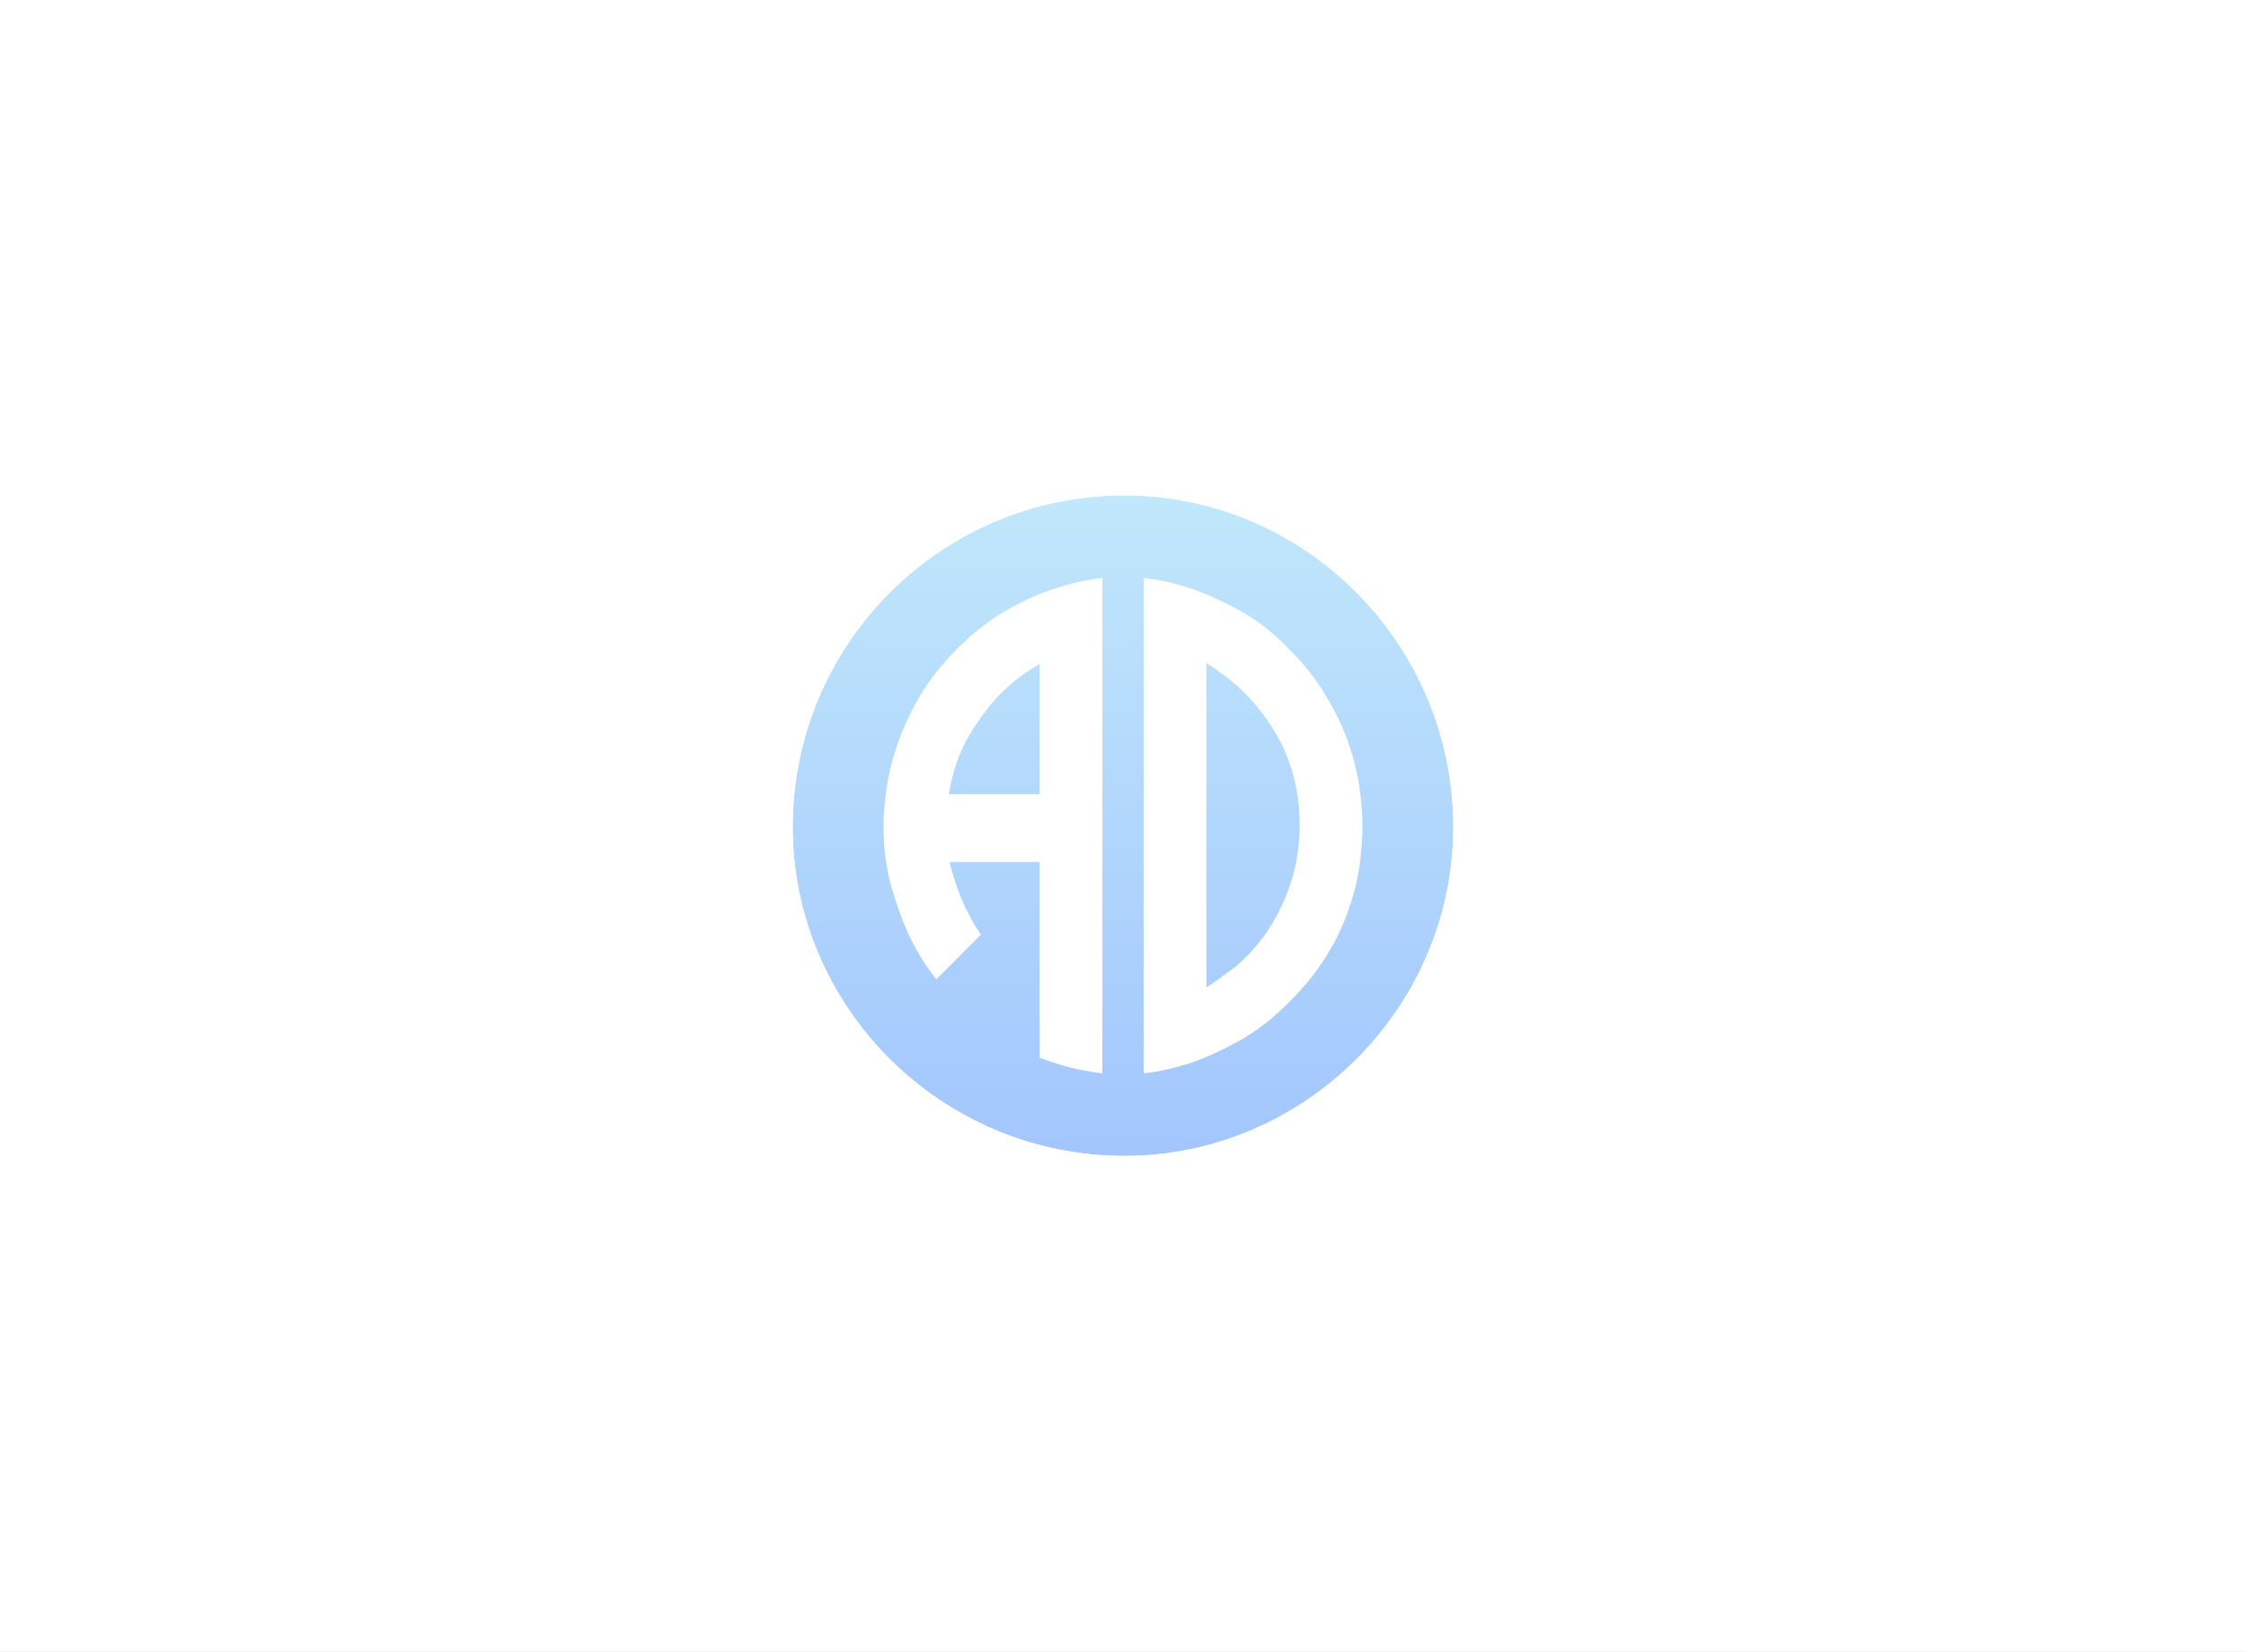
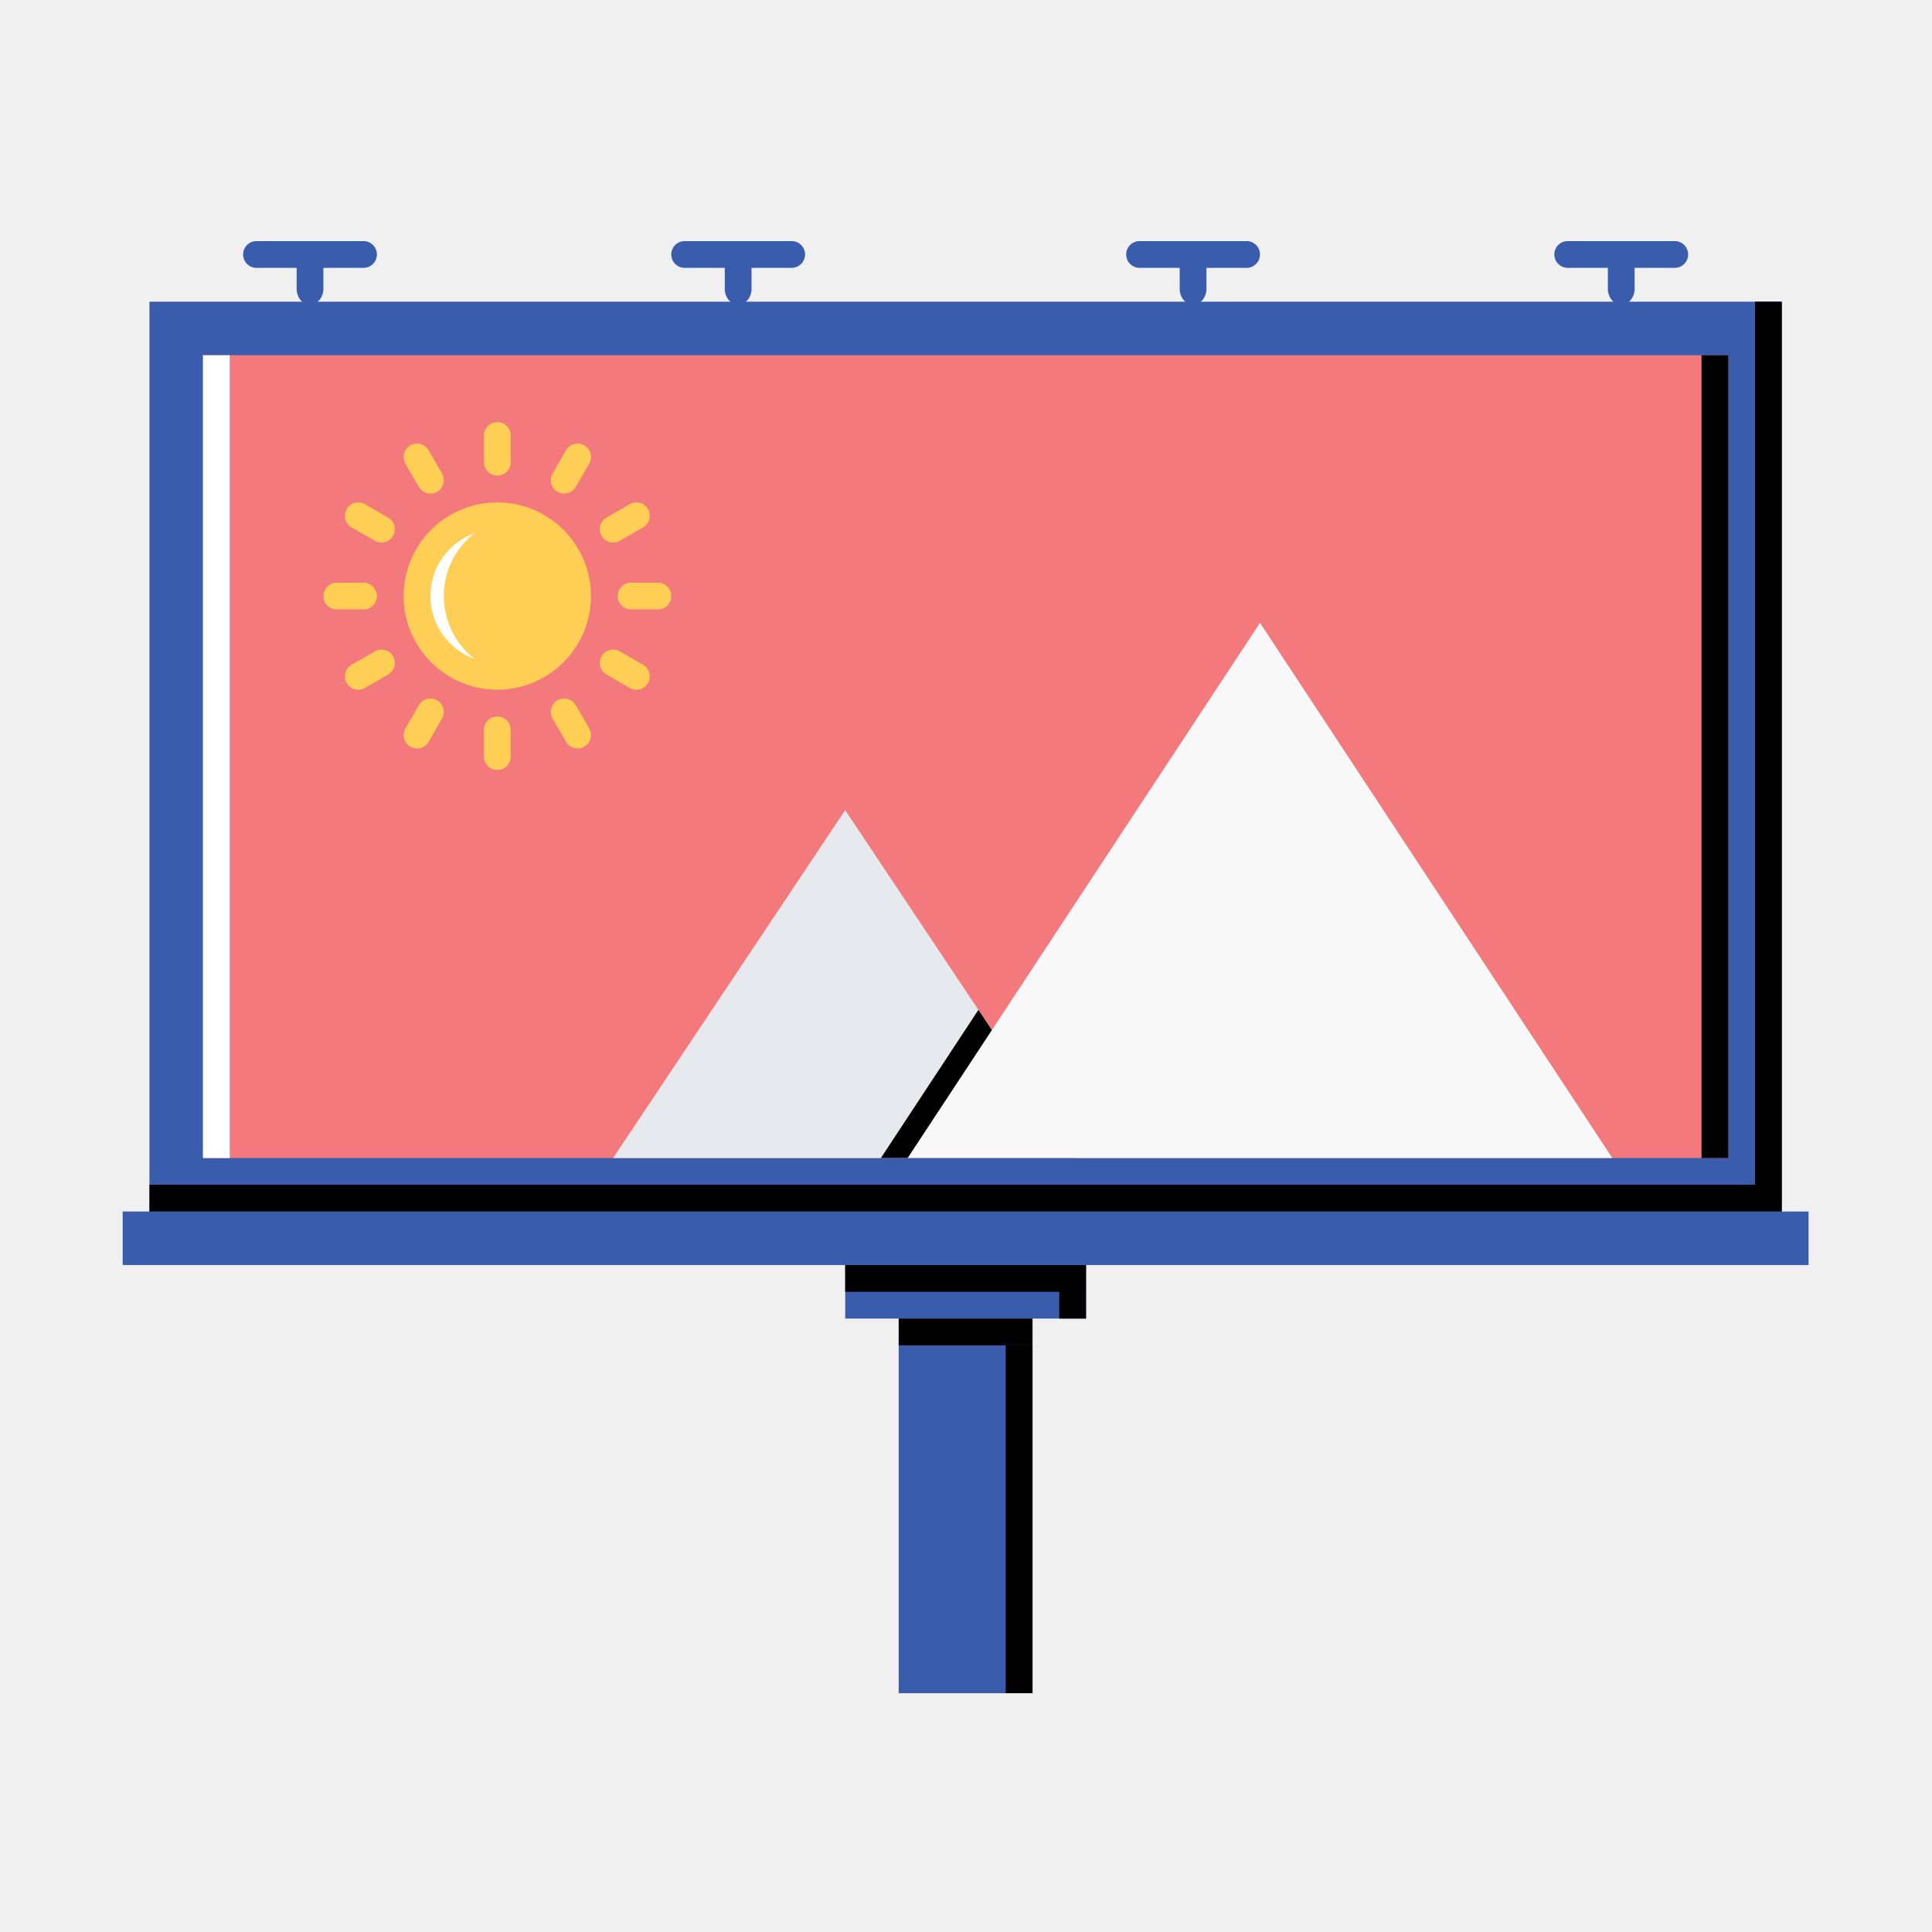
- <svg xmlns="http://www.w3.org/2000/svg" data-v-70b83f88="" version="1.0" width="100%" height="100%" viewBox="0 0 340 250" preserveAspectRatio="xMidYMid meet" color-interpolation-filters="sRGB" style="margin: auto;">
-   <rect data-v-70b83f88="" x="0" y="0" width="100%" height="100%" fill="#FFFFFF" fill-opacity="1" class="background" />
-   <rect data-v-70b83f88="" x="0" y="0" width="100%" height="100%" fill="url(#watermark)" fill-opacity="1" class="watermarklayer" />
-   <g data-v-70b83f88="" fill="#a1c4fd" class="icon-text-wrapper icon-svg-group iconsvg" transform="translate(120,75)">
-     <g fill="#333" class="iconsvg-imagesvg icon_container" transform="translate(0,0)" mask="url(#e105c7da-4b79-4d1a-b21f-8867dd58ad41)">
-       <rect fill="#a1c4fd" fill-opacity="0" stroke-width="2" x="0" y="0" width="100" height="100" class="image-rect" />
-       <svg viewBox="0 0 60 60" x="0" y="0" width="100" height="100" class="image-svg-svg bn" style="overflow: visible;">
-         <g hollow-target="iconBnFill" mask="url(#b1dba5f2-48ef-4a47-982d-89f794b2b4e3)">
-           <g>
-             <svg fill="#000000" xml:space="preserve" version="1.1" style="shape-rendering: geometricprecision; text-rendering: geometricprecision; overflow: visible;" viewBox="0 0 249 249" x="0" y="0" fill-rule="evenodd" clip-rule="evenodd" width="60" height="60" filtersec="colorsf3770273323" filter="url(#9mAsqvRGJpaNRwwztLAKL)">
-               <g transform="scale(1, 1) skewX(0)">
-                 <defs>
-                   <filter id="9mAsqvRGJpaNRwwztLAKL">
-                     <feColorMatrix type="matrix" values="0 0 0 0 0.199  0 0 0 0 0.199  0 0 0 0 0.199  0 0 0 1 0" />
-                   </filter>
-                 </defs>
-                 <g>
-                   <path class="fil0" d="M125 0c68,0 124,56 124,125 0,68 -56,124 -124,124 -69,0 -125,-56 -125,-124 0,-69 56,-125 125,-125z" />
-                 </g>
-               </g>
-             </svg>
-           </g>
-           <g filter="url(#colors929042182)">
-             <svg viewBox="0 0 41.76 43.2" width="45" height="45" x="7.5" y="7.5" class="image-svg-letter">
-               <path transform="translate(0 43.2)" d="M6.41-37.01L6.41-37.01Q8.57-39.17 10.80-40.43Q13.03-41.69 14.90-42.26L14.90-42.26Q17.06-42.98 19.08-43.20L19.08-43.20L19.08 0Q17.42-0.22 16.31-0.50Q15.19-0.79 13.61-1.37L13.61-1.37L13.61-18.43L5.76-18.43Q6.12-16.99 6.55-15.84Q6.98-14.69 7.42-13.90L7.42-13.90Q7.92-12.89 8.50-12.10L8.50-12.10L4.61-8.21Q3.31-9.79 2.30-11.88L2.30-11.88Q1.44-13.68 0.72-16.13Q0-18.58 0-21.60L0-21.60Q0-23.11 0.29-25.02Q0.58-26.93 1.30-28.94Q2.02-30.96 3.24-33.01Q4.46-35.06 6.41-37.01ZM5.69-24.34L13.61-24.34L13.61-35.71Q13.03-35.35 12.46-34.99L12.46-34.99Q11.38-34.27 10.22-33.12L10.22-33.12Q8.86-31.75 7.52-29.56Q6.19-27.36 5.69-24.34L5.69-24.34ZM35.35-37.01L35.35-37.01Q37.22-35.14 38.48-33.08Q39.74-31.03 40.46-29.02Q41.18-27.00 41.47-25.09Q41.76-23.18 41.76-21.60L41.76-21.60Q41.76-20.02 41.51-18.18Q41.26-16.34 40.57-14.33Q39.89-12.31 38.63-10.26Q37.37-8.21 35.35-6.19L35.35-6.19Q33.19-4.03 30.96-2.81Q28.73-1.58 26.86-0.94L26.86-0.94Q24.70-0.22 22.68 0L22.68 0L22.68-43.20Q24.70-42.98 26.86-42.26L26.86-42.26Q28.73-41.62 31.00-40.39Q33.26-39.17 35.35-37.01ZM28.15-35.78L28.15-7.49Q28.73-7.85 29.30-8.28L29.30-8.28Q29.81-8.64 30.38-9.07Q30.96-9.50 31.54-10.08L31.54-10.08Q33.05-11.59 33.98-13.21Q34.92-14.83 35.42-16.34Q35.93-17.86 36.11-19.22Q36.29-20.59 36.29-21.60L36.29-21.60Q36.29-26.14 34.13-29.77Q31.97-33.41 28.15-35.78L28.15-35.78Z" />
-             </svg>
-           </g>
-         </g>
-         <mask id="b1dba5f2-48ef-4a47-982d-89f794b2b4e3">
-           <g fill="white">
-             <svg xml:space="preserve" version="1.1" style="shape-rendering: geometricprecision; text-rendering: geometricprecision; overflow: visible;" viewBox="0 0 249 249" x="0" y="0" fill-rule="evenodd" clip-rule="evenodd" width="60" height="60" filtersec="colorsf3770273323">
-               <g transform="scale(1, 1) skewX(0)">
-                 <defs />
-                 <g>
-                   <path d="M125 0c68,0 124,56 124,125 0,68 -56,124 -124,124 -69,0 -125,-56 -125,-124 0,-69 56,-125 125,-125z" />
-                 </g>
-               </g>
-             </svg>
-           </g>
-           <g fill="black">
-             <svg viewBox="0 0 41.76 43.2" width="45" height="45" x="7.5" y="7.5" class="image-svg-letter">
-               <path transform="translate(0 43.2)" d="M6.41-37.01L6.41-37.01Q8.57-39.17 10.80-40.43Q13.03-41.69 14.90-42.26L14.90-42.26Q17.06-42.98 19.08-43.20L19.08-43.20L19.08 0Q17.42-0.22 16.31-0.50Q15.19-0.79 13.61-1.37L13.61-1.37L13.61-18.43L5.76-18.43Q6.12-16.99 6.55-15.84Q6.98-14.69 7.42-13.90L7.42-13.90Q7.92-12.89 8.50-12.10L8.50-12.10L4.61-8.21Q3.31-9.79 2.30-11.88L2.30-11.88Q1.44-13.68 0.72-16.13Q0-18.58 0-21.60L0-21.60Q0-23.11 0.29-25.02Q0.58-26.93 1.30-28.94Q2.02-30.96 3.24-33.01Q4.46-35.06 6.41-37.01ZM5.69-24.34L13.61-24.34L13.61-35.71Q13.03-35.35 12.46-34.99L12.46-34.99Q11.38-34.27 10.22-33.12L10.22-33.12Q8.86-31.75 7.52-29.56Q6.19-27.36 5.69-24.34L5.69-24.34ZM35.35-37.01L35.35-37.01Q37.22-35.14 38.48-33.08Q39.74-31.03 40.46-29.02Q41.18-27.00 41.47-25.09Q41.76-23.18 41.76-21.60L41.76-21.60Q41.76-20.02 41.51-18.18Q41.26-16.34 40.57-14.33Q39.89-12.31 38.63-10.26Q37.37-8.21 35.35-6.19L35.35-6.19Q33.19-4.03 30.96-2.81Q28.73-1.58 26.86-0.94L26.86-0.94Q24.70-0.22 22.68 0L22.68 0L22.68-43.20Q24.70-42.98 26.86-42.26L26.86-42.26Q28.73-41.62 31.00-40.39Q33.26-39.17 35.35-37.01ZM28.15-35.78L28.15-7.49Q28.73-7.85 29.30-8.28L29.30-8.28Q29.81-8.64 30.38-9.07Q30.96-9.50 31.54-10.08L31.54-10.08Q33.05-11.59 33.98-13.21Q34.92-14.83 35.42-16.34Q35.93-17.86 36.11-19.22Q36.29-20.59 36.29-21.60L36.29-21.60Q36.29-26.14 34.13-29.77Q31.97-33.41 28.15-35.78L28.15-35.78Z" />
-             </svg>
-           </g>
-         </mask>
-       </svg>
-       <defs>
-         <filter id="colors929042182">
-           <feColorMatrix type="matrix" values="0 0 0 0 0.199  0 0 0 0 0.199  0 0 0 0 0.199  0 0 0 1 0" class="icon-fecolormatrix" />
-         </filter>
-         <filter id="colorsf3770273323">
-           <feColorMatrix type="matrix" values="0 0 0 0 0.996  0 0 0 0 0.996  0 0 0 0 0.996  0 0 0 1 0" class="icon-fecolormatrix" />
-         </filter>
-         <filter id="colorsb2718348739">
-           <feColorMatrix type="matrix" values="0 0 0 0 0  0 0 0 0 0  0 0 0 0 0  0 0 0 1 0" class="icon-fecolormatrix" />
-         </filter>
-       </defs>
-       <rect v-gra="id" width="112" height="112" transform="translate(-6, -6)" style="pointer-events:none;" fill="url(#GgstLVLLyQyc4UiuiTtSf)" />
-     </g>
-     <g transform="translate(50,107)">
-       <g data-gra="path-name" fill-rule="" class="tp-name iconsvg-namesvg" fill="url(#8b0c5eb4-84d4-4ea1-9cad-71fe521d9025)">
-         <g transform="scale(1)">
-           <g>
-             <path d="" transform="translate(0, 0)" />
-           </g>
-         </g>
-       </g>
-     </g>
-   </g>
-   <defs v-gra="od">
-     <linearGradient x1="0" y1="1" x2="0" y2="0" id="8b0c5eb4-84d4-4ea1-9cad-71fe521d9025">
-       <stop offset="0%" stop-color="#a1c4fd" />
-       <stop offset="100%" stop-color="#c2e9fb" />
-     </linearGradient>
-     <filter id="42443b3f1de60f6b6fd3b6a9844b4764" filterUnits="userSpaceOnUse">
-       <feColorMatrix type="matrix" values="0 0 0 0 0.996  0 0 0 0 0.996  0 0 0 0 0.996  0 0 0 1 0" />
-     </filter>
-   </defs>
-   <defs v-gra="id">
-     <filter id="3ab84c0c-4efe-4f21-80d9-e7f1885645af" filterUnits="userSpaceOnUse">
-       <feColorMatrix type="matrix" values="0 0 0 0 0.996  0 0 0 0 0.996  0 0 0 0 0.996  0 0 0 1 0" />
-     </filter>
-     <linearGradient x1="0" y1="1" x2="0" y2="0" id="GgstLVLLyQyc4UiuiTtSf">
-       <stop offset="0%" stop-color="#a1c4fd" />
-       <stop offset="100%" stop-color="#c2e9fb" />
-     </linearGradient>
-     <filter id="42443b3f1de60f6b6fd3b6a9844b4764" filterUnits="userSpaceOnUse">
-       <feColorMatrix type="matrix" values="0 0 0 0 0.996  0 0 0 0 0.996  0 0 0 0 0.996  0 0 0 1 0" />
-     </filter>
-   </defs>
-   <mask v-gra="im" id="e105c7da-4b79-4d1a-b21f-8867dd58ad41">
-     <g fill="#333" class="iconsvg-imagesvg icon_container" filter="url(#3ab84c0c-4efe-4f21-80d9-e7f1885645af)">
-       <rect fill="#a1c4fd" fill-opacity="0" stroke-width="2" x="0" y="0" width="100" height="100" class="image-rect" />
-       <svg viewBox="0 0 60 60" x="0" y="0" width="100" height="100" class="image-svg-svg bn" style="overflow: visible;">
-         <g hollow-target="iconBnFill" mask="url(#b1dba5f2-48ef-4a47-982d-89f794b2b4e3)">
-           <g>
-             <svg fill="#000000" xml:space="preserve" version="1.1" style="shape-rendering: geometricprecision; text-rendering: geometricprecision; overflow: visible;" viewBox="0 0 249 249" x="0" y="0" fill-rule="evenodd" clip-rule="evenodd" width="60" height="60" filtersec="colorsf3770273323">
-               <g transform="scale(1, 1) skewX(0)">
-                 <defs>
-                   <filter id="9mAsqvRGJpaNRwwztLAKL">
-                     <feColorMatrix type="matrix" values="0 0 0 0 0.199  0 0 0 0 0.199  0 0 0 0 0.199  0 0 0 1 0" />
-                   </filter>
-                 </defs>
-                 <g>
-                   <path class="fil0" d="M125 0c68,0 124,56 124,125 0,68 -56,124 -124,124 -69,0 -125,-56 -125,-124 0,-69 56,-125 125,-125z" />
-                 </g>
-               </g>
-             </svg>
-           </g>
-           <g>
-             <svg viewBox="0 0 41.76 43.2" width="45" height="45" x="7.5" y="7.5" class="image-svg-letter">
-               <path transform="translate(0 43.2)" d="M6.41-37.01L6.41-37.01Q8.57-39.17 10.80-40.43Q13.03-41.69 14.90-42.26L14.90-42.26Q17.06-42.98 19.08-43.20L19.08-43.20L19.08 0Q17.42-0.22 16.31-0.50Q15.19-0.79 13.61-1.37L13.61-1.37L13.61-18.43L5.76-18.43Q6.12-16.99 6.55-15.84Q6.98-14.69 7.42-13.90L7.42-13.90Q7.92-12.89 8.50-12.10L8.50-12.10L4.61-8.21Q3.31-9.79 2.30-11.88L2.30-11.88Q1.44-13.68 0.72-16.13Q0-18.58 0-21.60L0-21.60Q0-23.11 0.29-25.02Q0.58-26.93 1.30-28.94Q2.02-30.96 3.24-33.01Q4.46-35.06 6.41-37.01ZM5.69-24.34L13.61-24.34L13.61-35.71Q13.03-35.35 12.46-34.99L12.46-34.99Q11.38-34.27 10.22-33.12L10.22-33.12Q8.86-31.75 7.52-29.56Q6.19-27.36 5.69-24.34L5.69-24.34ZM35.35-37.01L35.35-37.01Q37.22-35.14 38.48-33.08Q39.74-31.03 40.46-29.02Q41.18-27.00 41.47-25.09Q41.76-23.18 41.76-21.60L41.76-21.60Q41.76-20.02 41.51-18.18Q41.26-16.34 40.57-14.33Q39.89-12.31 38.63-10.26Q37.37-8.21 35.35-6.19L35.35-6.19Q33.19-4.03 30.96-2.81Q28.73-1.58 26.86-0.94L26.86-0.94Q24.70-0.22 22.68 0L22.68 0L22.68-43.20Q24.70-42.98 26.86-42.26L26.86-42.26Q28.73-41.62 31.00-40.39Q33.26-39.17 35.35-37.01ZM28.15-35.78L28.15-7.49Q28.73-7.85 29.30-8.28L29.30-8.28Q29.81-8.64 30.38-9.07Q30.96-9.50 31.54-10.08L31.54-10.08Q33.05-11.59 33.98-13.21Q34.92-14.83 35.42-16.34Q35.93-17.86 36.11-19.22Q36.29-20.59 36.29-21.60L36.29-21.60Q36.29-26.14 34.13-29.77Q31.97-33.41 28.15-35.78L28.15-35.78Z" />
-             </svg>
-           </g>
-         </g>
-         <mask id="b1dba5f2-48ef-4a47-982d-89f794b2b4e3">
-           <g fill="white">
-             <svg xml:space="preserve" version="1.1" style="shape-rendering: geometricprecision; text-rendering: geometricprecision; overflow: visible;" viewBox="0 0 249 249" x="0" y="0" fill-rule="evenodd" clip-rule="evenodd" width="60" height="60" filtersec="colorsf3770273323">
-               <g transform="scale(1, 1) skewX(0)">
-                 <defs />
-                 <g>
-                   <path d="M125 0c68,0 124,56 124,125 0,68 -56,124 -124,124 -69,0 -125,-56 -125,-124 0,-69 56,-125 125,-125z" />
-                 </g>
-               </g>
-             </svg>
-           </g>
-           <g fill="black">
-             <svg viewBox="0 0 41.76 43.2" width="45" height="45" x="7.5" y="7.5" class="image-svg-letter">
-               <path transform="translate(0 43.2)" d="M6.41-37.01L6.41-37.01Q8.57-39.17 10.80-40.43Q13.03-41.69 14.90-42.26L14.90-42.26Q17.06-42.98 19.08-43.20L19.08-43.20L19.08 0Q17.42-0.22 16.31-0.50Q15.19-0.79 13.61-1.37L13.61-1.37L13.61-18.43L5.76-18.43Q6.12-16.99 6.55-15.84Q6.98-14.69 7.42-13.90L7.42-13.90Q7.92-12.89 8.50-12.10L8.50-12.10L4.61-8.21Q3.31-9.79 2.30-11.88L2.30-11.88Q1.44-13.68 0.72-16.13Q0-18.58 0-21.60L0-21.60Q0-23.11 0.29-25.02Q0.58-26.93 1.30-28.94Q2.02-30.96 3.24-33.01Q4.46-35.06 6.41-37.01ZM5.69-24.34L13.61-24.34L13.61-35.71Q13.03-35.35 12.46-34.99L12.46-34.99Q11.38-34.27 10.22-33.12L10.22-33.12Q8.86-31.75 7.52-29.56Q6.19-27.36 5.69-24.34L5.69-24.34ZM35.35-37.01L35.35-37.01Q37.22-35.14 38.48-33.08Q39.74-31.03 40.46-29.02Q41.18-27.00 41.47-25.09Q41.76-23.18 41.76-21.60L41.76-21.60Q41.76-20.02 41.51-18.18Q41.26-16.34 40.57-14.33Q39.89-12.31 38.63-10.26Q37.37-8.21 35.35-6.19L35.35-6.19Q33.19-4.03 30.96-2.81Q28.73-1.58 26.86-0.94L26.86-0.94Q24.70-0.22 22.68 0L22.68 0L22.68-43.20Q24.70-42.98 26.86-42.26L26.86-42.26Q28.73-41.62 31.00-40.39Q33.26-39.17 35.35-37.01ZM28.15-35.78L28.15-7.49Q28.73-7.85 29.30-8.28L29.30-8.28Q29.81-8.64 30.38-9.07Q30.96-9.50 31.54-10.08L31.54-10.08Q33.05-11.59 33.98-13.21Q34.92-14.83 35.42-16.34Q35.93-17.86 36.11-19.22Q36.29-20.59 36.29-21.60L36.29-21.60Q36.29-26.14 34.13-29.77Q31.97-33.41 28.15-35.78L28.15-35.78Z" />
-             </svg>
-           </g>
-         </mask>
-       </svg>
-       <defs>
-         <filter id="colors929042182">
-           <feColorMatrix type="matrix" values="0 0 0 0 0.199  0 0 0 0 0.199  0 0 0 0 0.199  0 0 0 1 0" class="icon-fecolormatrix" />
-         </filter>
-         <filter id="colorsf3770273323">
-           <feColorMatrix type="matrix" values="0 0 0 0 0.996  0 0 0 0 0.996  0 0 0 0 0.996  0 0 0 1 0" class="icon-fecolormatrix" />
-         </filter>
-         <filter id="colorsb2718348739">
-           <feColorMatrix type="matrix" values="0 0 0 0 0  0 0 0 0 0  0 0 0 0 0  0 0 0 1 0" class="icon-fecolormatrix" />
-         </filter>
-       </defs>
-     </g>
-   </mask>
+ <svg xmlns="http://www.w3.org/2000/svg" t="1680599132703" class="icon" viewBox="0 0 1024 1024" version="1.1" p-id="3572" width="128" height="128">
+   <path d="M79.209 159.907h865.179v482.225H79.209z" fill="#3A5CAC" p-id="3573" />
+   <path d="M107.582 188.28h808.449v425.496H107.582z" fill="#F3797D" p-id="3574" />
+   <path d="M65.025 642.132h893.552v28.366H65.025z" fill="#3A5CAC" p-id="3575" />
+   <path d="M447.975 670.505h127.649v28.366H447.975z" fill="#395BAB" p-id="3576" />
+   <path d="M476.331 698.879h70.916V897.44h-70.916z" fill="#3A5CAC" p-id="3577" />
+   <path d="M263.601 315.908m-42.535 0a42.535 42.535 0 1 0 85.07 0 42.535 42.535 0 1 0-85.07 0Z" fill="#FFCE54" p-id="3578" />
+   <path d="M235.252 315.908c0-21.06 15.347-38.43 35.444-41.823-2.321-0.388-4.66-0.713-7.092-0.713-23.491 0-42.535 19.044-42.535 42.535s19.044 42.535 42.535 42.535c2.431 0 4.77-0.326 7.092-0.713-20.097-3.393-35.444-20.763-35.444-41.821z" fill="#FFFFFF" p-id="3579" />
+   <path d="M79.209 627.945h865.179v14.183H79.209z" fill="" p-id="3580" />
+   <path d="M447.974 429.401L324.976 613.767h245.993z" fill="#E6E9ED" p-id="3581" />
+   <path d="M466.893 613.767h104.076l-52.385-78.518z" fill="" p-id="3582" />
+   <path d="M854.566 613.767H481.077l186.75-283.666z" fill="#F8F8F8" p-id="3583" />
+   <path d="M533.06 713.048h14.204v184.374H533.06z" fill="" p-id="3584" />
+   <path d="M476.331 698.879h70.916v14.183h-70.916zM447.975 670.505h127.649v14.183H447.975zM561.434 684.692h14.183v14.183h-14.183zM930.201 159.907h14.183v468.056h-14.183z" fill="" p-id="3585" />
+   <path d="M107.582 188.28h14.183v425.496h-14.183z" fill="#FFFFFF" p-id="3586" />
+   <path d="M901.845 188.28h14.183v425.496h-14.183z" fill="" p-id="3587" />
+   <path d="M164.308 161.469c-3.919 0-7.092-3.767-7.092-8.421v-16.842c0-4.654 3.173-8.421 7.092-8.421 3.919 0 7.092 3.767 7.092 8.421v16.842c-0.001 4.653-3.173 8.421-7.092 8.421z" fill="#3A5CAC" p-id="3588" />
+   <path d="M192.674 141.967h-56.733c-3.919 0-7.092-3.173-7.092-7.092s3.173-7.092 7.092-7.092h56.733c3.919 0 7.092 3.173 7.092 7.092s-3.173 7.092-7.092 7.092zM391.241 161.469c-3.919 0-7.092-3.767-7.092-8.421v-16.842c0-4.654 3.173-8.421 7.092-8.421 3.919 0 7.092 3.767 7.092 8.421v16.842c-0.001 4.653-3.173 8.421-7.092 8.421z" fill="#3A5CAC" p-id="3589" />
+   <path d="M419.607 141.967h-56.733c-3.919 0-7.092-3.173-7.092-7.092s3.173-7.092 7.092-7.092h56.733c3.919 0 7.092 3.173 7.092 7.092s-3.173 7.092-7.092 7.092zM632.355 161.469c-3.919 0-7.092-3.767-7.092-8.421v-16.842c0-4.654 3.173-8.421 7.092-8.421s7.092 3.767 7.092 8.421v16.842c0 4.653-3.173 8.421-7.092 8.421z" fill="#3A5CAC" p-id="3590" />
+   <path d="M660.721 141.967h-56.733c-3.919 0-7.092-3.173-7.092-7.092s3.173-7.092 7.092-7.092h56.733c3.919 0 7.092 3.173 7.092 7.092s-3.172 7.092-7.092 7.092zM859.288 161.469c-3.919 0-7.092-3.767-7.092-8.421v-16.842c0-4.654 3.173-8.421 7.092-8.421s7.092 3.767 7.092 8.421v16.842c0 4.653-3.173 8.421-7.092 8.421z" fill="#3A5CAC" p-id="3591" />
+   <path d="M887.654 141.967h-56.733c-3.919 0-7.092-3.173-7.092-7.092s3.173-7.092 7.092-7.092h56.733c3.919 0 7.092 3.173 7.092 7.092s-3.173 7.092-7.092 7.092z" fill="#3A5CAC" p-id="3592" />
+   <path d="M263.59 365.561c-27.37 0-49.641-22.273-49.641-49.641s22.273-49.641 49.641-49.641 49.641 22.273 49.641 49.641-22.271 49.641-49.641 49.641z m0-85.101c-19.549 0-35.458 15.909-35.458 35.458s15.909 35.458 35.458 35.458 35.458-15.909 35.458-35.458-15.907-35.458-35.458-35.458zM263.59 408.111a7.089 7.089 0 0 1-7.092-7.092v-14.183a7.09 7.09 0 0 1 7.092-7.092 7.09 7.09 0 0 1 7.092 7.092v14.183a7.088 7.088 0 0 1-7.092 7.092zM263.59 252.096a7.09 7.09 0 0 1-7.092-7.092v-14.183a7.09 7.09 0 0 1 7.092-7.092 7.09 7.09 0 0 1 7.092 7.092v14.183a7.087 7.087 0 0 1-7.092 7.092zM306.147 396.71a7.095 7.095 0 0 1-6.15-3.547l-7.092-12.286a7.094 7.094 0 0 1 2.596-9.69c3.373-1.967 7.714-0.796 9.688 2.598l7.092 12.286a7.094 7.094 0 0 1-6.134 10.639zM228.139 261.595a7.08 7.08 0 0 1-6.15-3.547l-7.092-12.272c-1.96-3.387-0.796-7.728 2.596-9.69 3.373-1.974 7.714-0.81 9.688 2.598l7.092 12.272c1.96 3.387 0.796 7.728-2.596 9.69a7.004 7.004 0 0 1-3.538 0.949zM337.297 365.561a7.056 7.056 0 0 1-3.533-0.949l-12.3-7.092c-3.394-1.954-4.565-6.295-2.605-9.681 1.947-3.387 6.295-4.565 9.682-2.603l12.3 7.092c3.394 1.952 4.565 6.295 2.605 9.681a7.079 7.079 0 0 1-6.149 3.552zM202.169 287.554a7.082 7.082 0 0 1-3.54-0.949l-12.272-7.077c-3.387-1.96-4.557-6.295-2.598-9.688a7.09 7.09 0 0 1 9.69-2.596l12.272 7.077c3.387 1.96 4.557 6.295 2.598 9.688a7.109 7.109 0 0 1-6.15 3.545zM348.689 323.012h-14.183c-3.919 0-7.092-3.173-7.092-7.092s3.173-7.092 7.092-7.092h14.183c3.919 0 7.092 3.173 7.092 7.092s-3.171 7.092-7.092 7.092zM178.519 323.024a7.095 7.095 0 0 1-7.092-7.085c-0.007-3.919 3.165-7.092 7.085-7.099l14.155-0.014h0.007a7.095 7.095 0 0 1 7.092 7.085c0.007 3.919-3.165 7.092-7.085 7.099l-14.155 0.014h-0.007zM325.012 287.554a7.09 7.09 0 0 1-6.15-3.552c-1.96-3.387-0.789-7.728 2.605-9.681l12.3-7.092c3.394-1.967 7.735-0.782 9.682 2.603 1.96 3.387 0.789 7.728-2.605 9.681l-12.3 7.092a7.047 7.047 0 0 1-3.532 0.949zM189.91 365.574a7.083 7.083 0 0 1-6.143-3.54 7.08 7.08 0 0 1 2.584-9.688l12.272-7.106c3.373-1.995 7.728-0.803 9.69 2.584a7.08 7.08 0 0 1-2.584 9.688l-12.272 7.106a7.012 7.012 0 0 1-3.547 0.956zM299.041 261.595a7.09 7.09 0 0 1-6.136-10.639l7.092-12.286a7.09 7.09 0 0 1 9.688-2.598 7.09 7.09 0 0 1 2.596 9.69l-7.092 12.286a7.085 7.085 0 0 1-6.148 3.547zM221.062 396.724a7.083 7.083 0 0 1-3.525-0.942c-3.394-1.954-4.572-6.288-2.617-9.682l7.063-12.3c1.945-3.401 6.274-4.572 9.681-2.619 3.394 1.954 4.572 6.288 2.617 9.682l-7.063 12.3a7.071 7.071 0 0 1-6.156 3.561z" fill="#FFCE54" p-id="3593" />
</svg>
